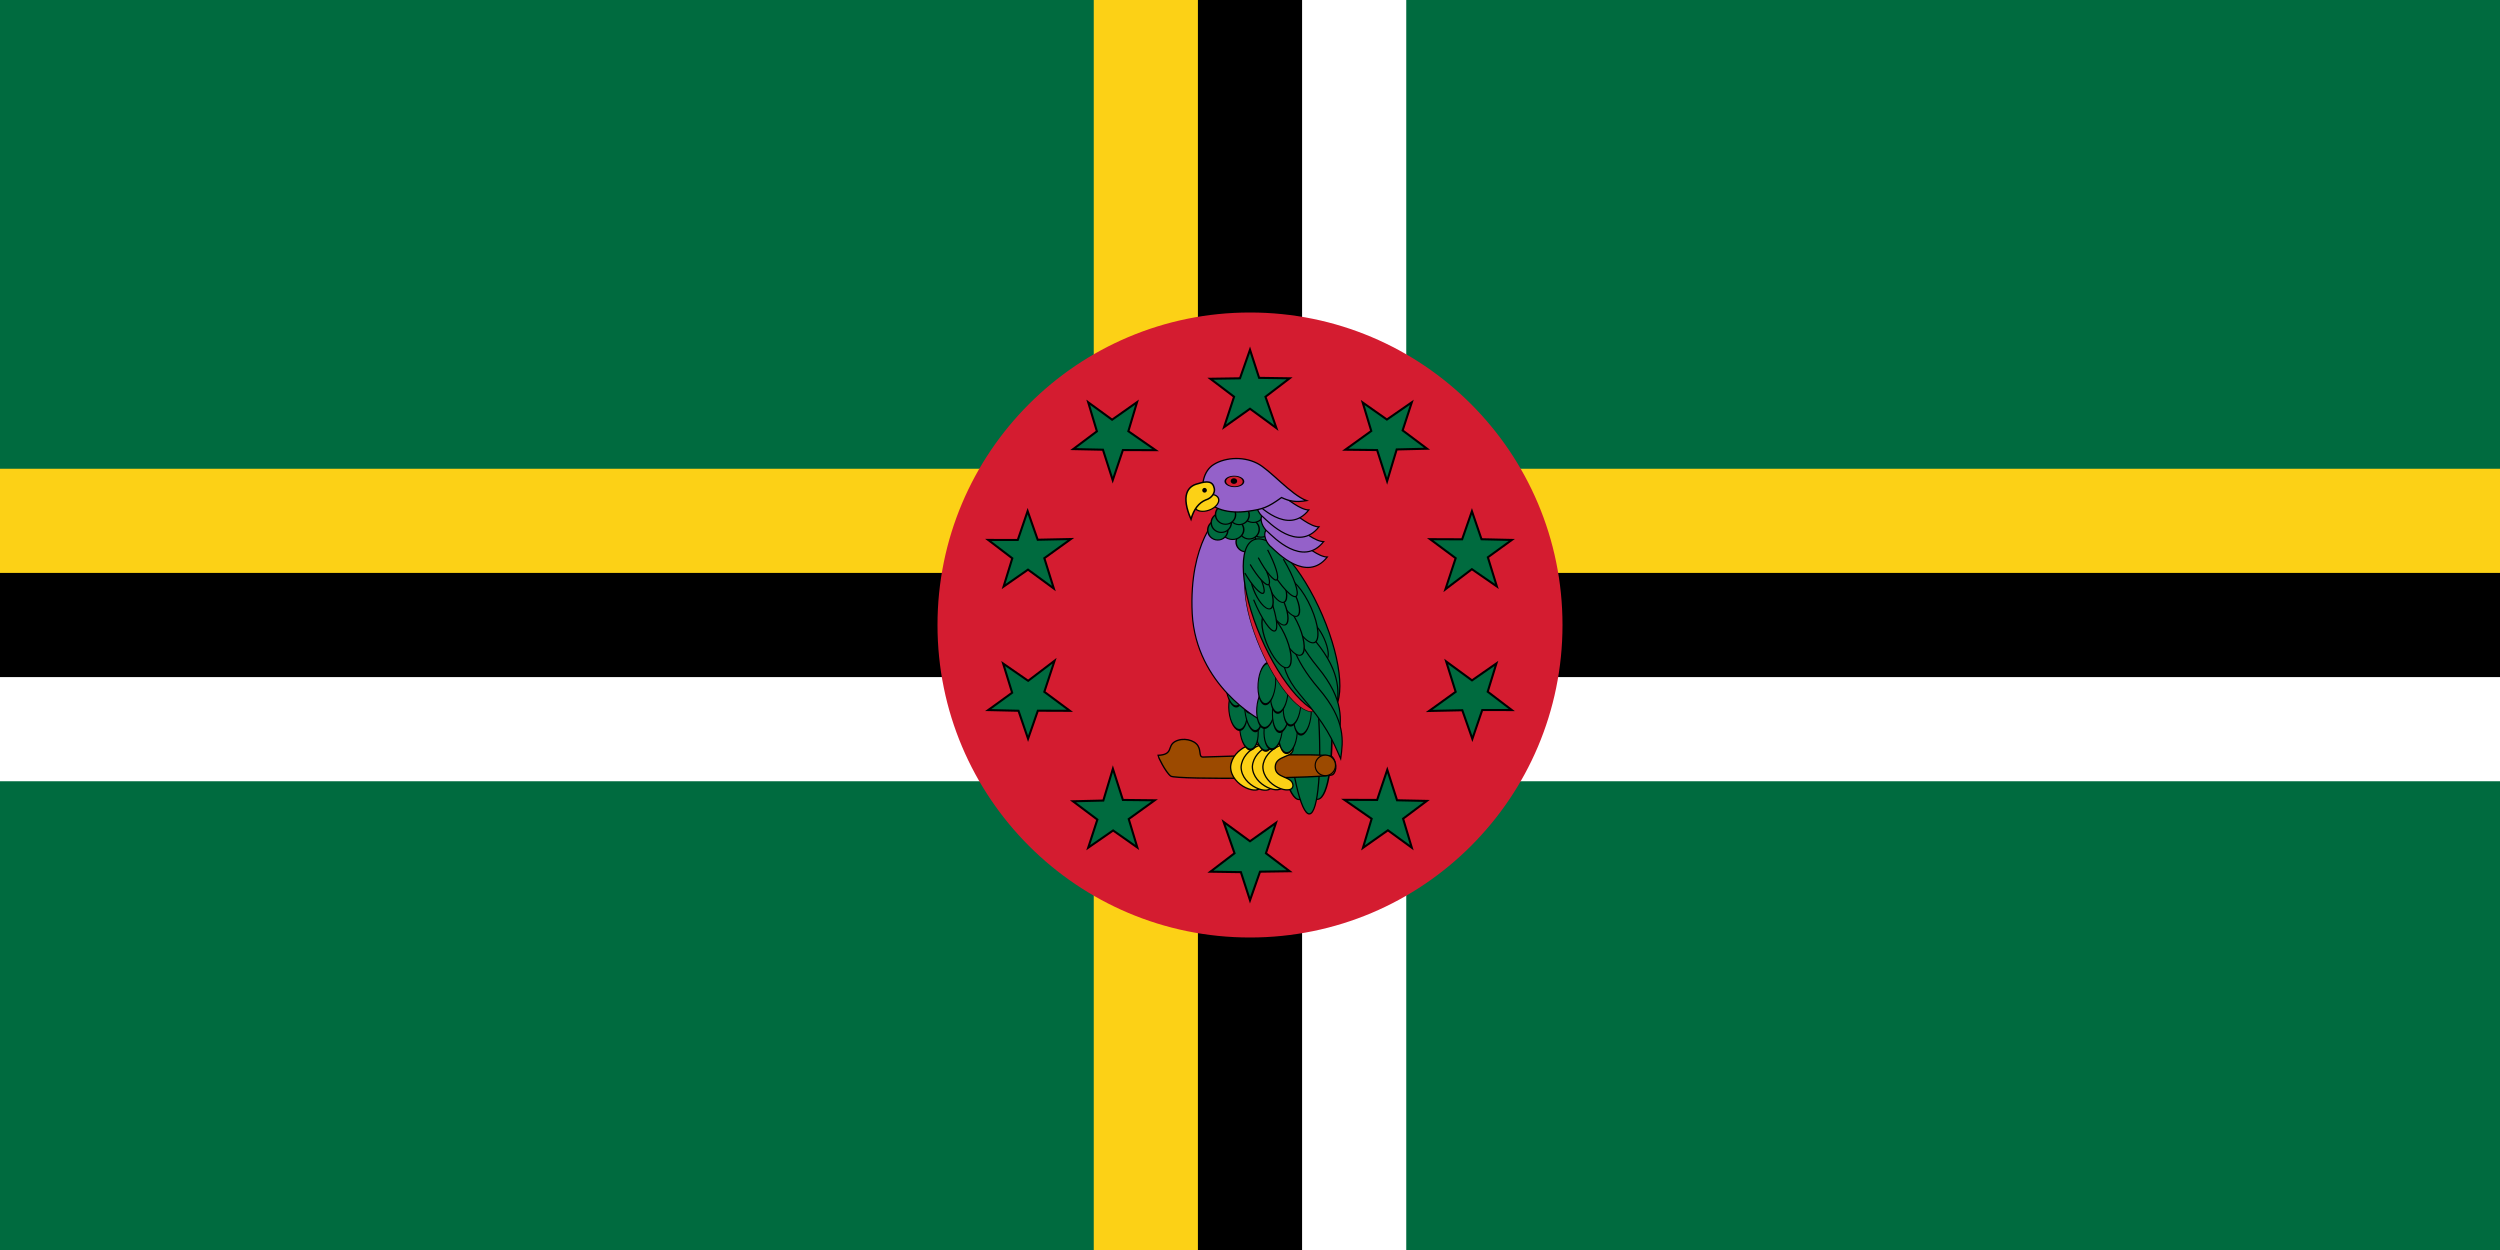
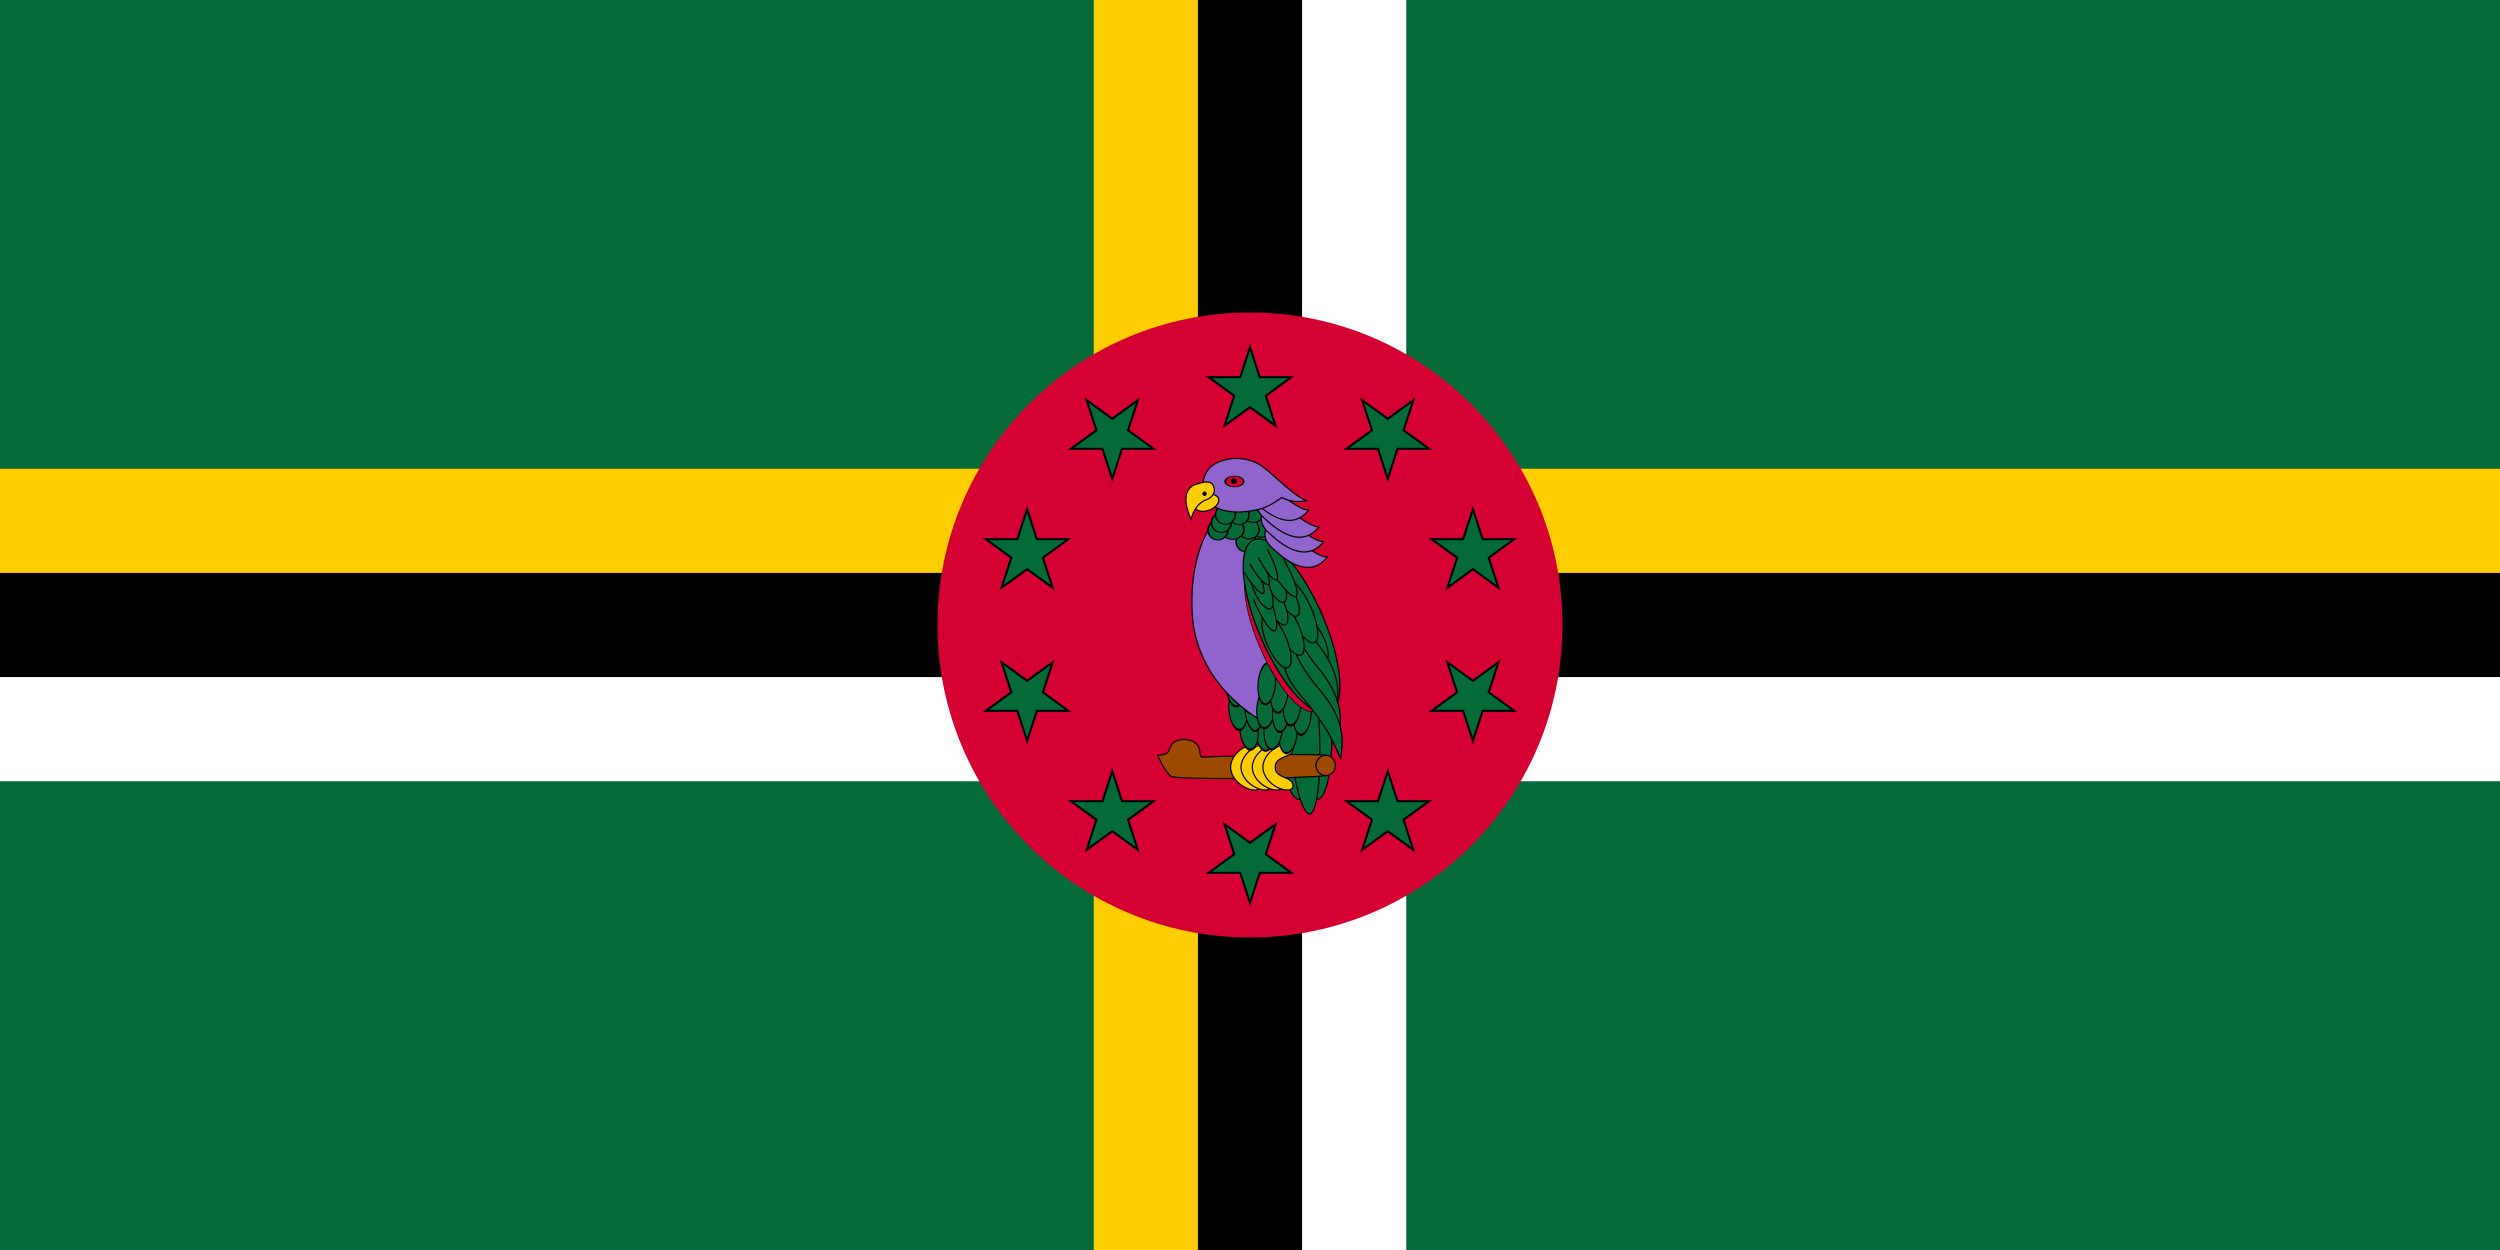
- <svg xmlns="http://www.w3.org/2000/svg" xmlns:xlink="http://www.w3.org/1999/xlink" width="500" height="250" viewBox="0 0 1200 600">
-   <path fill="#006b3f" d="M0 0h1200v600H0z" />
-   <path fill="#fcd116" d="M525 0h75v600h-75z" />
-   <path fill="#fcd116" d="M0 225h1200v75H0z" />
-   <path fill="#fff" d="M600 0h75v600h-75z" />
-   <path fill="#fff" d="M0 300h1200v75H0z" />
-   <path d="M575 0h50v600h-50z" />
-   <path d="M0 275h1200v50H0z" />
-   <g fill="#006b3f" transform="translate(600 300)">
-     <circle r="150" fill="#d41c30" />
+ <svg xmlns="http://www.w3.org/2000/svg" xmlns:xlink="http://www.w3.org/1999/xlink" width="500" height="250" fill="#046a38" stroke="#000" stroke-width="7" viewBox="-7200 -3600 14400 7200">
+   <g stroke="none" transform="scale(300)">
+     <path d="M-24-12h48v24h-48z" />
+     <path fill="#ffcd00" d="M-24-3h48v3h-48zm21-9h3v24h-3z" />
+     <path fill="#fff" d="M-24 0h48v3h-48zM0-12h3v24H0z" />
+     <path fill="#000" d="M-24-1h48v2h-48zm23-11h2v24h-2z" />
+     <circle r="6" fill="#d50032" />
+   </g>
+   <g id="c">
    <g id="b">
-       <path id="a" stroke="#000" d="M-4.81-118.41L0-132.13l4.37 13.5 14.65.22-11.59 8.85 5.25 15.05L0-103.8l-12.46 8.85 4.81-14.61-11.37-8.63 14.21-.22z" />
-       <use xlink:href="#a" transform="rotate(180)" />
+       <path id="a" stroke-width="12" d="m0-1600.6 56.3 173.2h182L91-1320.4l56.3 173.1L0-1254.3l-147.3 107 56.3-173.1-147.3-107h182z" />
+       <use xlink:href="#a" transform="rotate(36)" />
    </g>
-     <use xlink:href="#b" transform="rotate(36)" />
-     <use xlink:href="#b" transform="rotate(72)" />
+     <use xlink:href="#a" transform="rotate(72)" />
    <use xlink:href="#b" transform="rotate(108)" />
-     <use xlink:href="#b" transform="rotate(144)" />
-     <g stroke="#000" stroke-width="2.5">
-       <ellipse cx="680.21" cy="586.13" rx="30.805" ry="189.82" transform="matrix(.28955 -.03018 .01659 .23226 -186.117 -75.926)" />
-       <ellipse cx="680.21" cy="586.13" rx="30.805" ry="189.82" transform="matrix(.30626 -.03184 .01669 .23225 -188.733 -74.887)" />
-       <ellipse cx="680.21" cy="586.13" rx="30.805" ry="189.82" transform="matrix(.245 -.0259 .0179 .25675 -151.947 -90.936)" />
-       <path fill="#9c4a00" stroke-width=".657" d="M-44.213 62.565c7.657-.319 4.332-4.416 8.2-6.596 3.864-2.177 9.365-.737 11.015 1.986 1.65 2.722.327 5.397 2.45 5.433 2.126.037 59.928-2.387 62.01-.105 2.085 2.28 2.429 6.776.27 8.524-2.16 1.77-75.235 2.588-77.751.738-2.517-1.824-6.202-9.53-6.194-9.98z" />
-       <path fill="#fcd116" stroke-width=".633" d="M-3.377 68.195c-.139 5.775 8.404 4.14 8.521 8.963-.257 5.114-14.324.313-14.46-9.041.585-9.345 14.354-13.963 14.525-8.625.126 4.435-8.447 2.927-8.586 8.703z" />
-       <path fill="#fcd116" stroke-width=".633" d="M1.664 68.261c-.14 5.776 8.403 4.14 8.52 8.964-.257 5.113-14.324.312-14.459-9.042.585-9.345 14.354-13.962 14.524-8.625.127 4.435-8.446 2.928-8.585 8.703z" />
-       <path fill="#fcd116" stroke-width=".633" d="M7.07 68.058c-.138 5.775 8.404 4.14 8.522 8.963-.257 5.114-14.324.313-14.46-9.042.585-9.344 14.354-13.962 14.524-8.624.127 4.435-8.446 2.927-8.585 8.703z" />
-       <path fill="#fcd116" stroke-width=".633" d="M12.111 68.124c-.138 5.776 8.404 4.14 8.521 8.964-.257 5.113-14.324.312-14.46-9.042.586-9.345 14.355-13.962 14.525-8.625.126 4.435-8.447 2.928-8.586 8.703z" />
-       <ellipse fill="#9c4a00" stroke-width=".399" cx="478.38" cy="-41.086" rx="3.534" ry="3.403" transform="matrix(1.37992 .02078 -.03062 1.45444 -625.227 117.205)" />
-       <ellipse cx="427.11" cy="905" rx="20.814" ry="24.144" transform="matrix(.20742 -.0313 .04226 .39514 -119.978 -293.416)" />
-       <ellipse cx="427.11" cy="905" rx="20.814" ry="24.144" transform="matrix(.20742 -.0313 .04226 .39514 -127.335 -293.996)" />
-       <ellipse cx="427.11" cy="905" rx="20.814" ry="24.144" transform="matrix(.20742 -.0313 .04226 .39514 -132.603 -303.411)" />
-       <ellipse cx="427.11" cy="905" rx="20.814" ry="24.144" transform="matrix(.19943 -.03154 .04632 .43593 -125.407 -340.635)" />
-       <ellipse cx="427.11" cy="905" rx="20.814" ry="24.144" transform="matrix(.1995 -.03084 .04356 .40874 -112.65 -316.232)" />
-       <ellipse cx="427.11" cy="905" rx="20.814" ry="24.144" transform="matrix(.1995 -.03084 .04356 .40874 -118.304 -319.639)" />
-       <ellipse cx="427.11" cy="905" rx="20.814" ry="24.144" transform="matrix(.1995 -.03084 .04356 .40874 -125.437 -324.554)" />
-       <ellipse cx="427.11" cy="905" rx="20.814" ry="24.144" transform="matrix(.1995 -.03084 .04356 .40874 -132.042 -327.532)" />
-       <path fill="#9461c9" stroke-width=".575" d="M-14.734-52.686s-14.655 12.72-13.01 47.144C-25.9 29.078 4.648 45.352 4.648 45.352s7.786-9.827 6.882-37.644C9.347-32.96-5.078-50.929-5.078-50.929l-9.656-1.757z" />
-       <ellipse cx="427.11" cy="905" rx="20.814" ry="24.144" transform="matrix(.20968 .00618 -.02884 .39634 -45.183 -309.401)" />
-       <ellipse cx="427.11" cy="905" rx="20.814" ry="24.144" transform="matrix(.20968 .00618 -.02884 .39634 -52.319 -311.283)" />
-       <ellipse cx="427.11" cy="905" rx="20.814" ry="24.144" transform="matrix(.20968 .00618 -.02884 .39634 -55.825 -321.487)" />
-       <ellipse cx="427.11" cy="905" rx="20.814" ry="24.144" transform="matrix(.20186 .00451 -.03211 .4372 -42.11 -356.832)" />
-       <ellipse cx="427.11" cy="905" rx="20.814" ry="24.144" transform="matrix(.2018 .00521 -.02998 .40996 -33.907 -330.547)" />
-       <ellipse cx="427.11" cy="905" rx="20.814" ry="24.144" transform="matrix(.2018 .00521 -.02998 .40996 -38.863 -334.906)" />
-       <ellipse cx="427.11" cy="905" rx="20.814" ry="24.144" transform="matrix(.2018 .00521 -.02998 .40996 -45.006 -341.014)" />
-       <ellipse cx="427.11" cy="905" rx="20.814" ry="24.144" transform="matrix(.2018 .00521 -.02998 .40996 -50.974 -345.121)" />
-       <ellipse fill="#d41c30" stroke-width="1pt" cx="624.42" cy="606.11" rx="58.28" ry="186.49" transform="matrix(.19787 -.07643 .08023 .1871 -155.838 -59.213)" />
-       <ellipse stroke-width="1.464" cx="218.13" cy="356.75" rx="10.823" ry="12.905" transform="matrix(.49828 .00887 -.00657 .36896 -99.51 -162.77)" />
-       <ellipse stroke-width="1.546" cx="218.13" cy="356.75" rx="10.823" ry="12.905" transform="matrix(.44637 .00795 -.00657 .36896 -84.135 -169.3)" />
-       <ellipse stroke-width="1.546" cx="218.13" cy="356.75" rx="10.823" ry="12.905" transform="matrix(.44637 .00795 -.00657 .36896 -90.652 -169.416)" />
-       <ellipse stroke-width="1.56" cx="218.13" cy="356.75" rx="10.823" ry="12.905" transform="matrix(.46714 .00832 -.00617 .34637 -93.888 -166.37)" />
-       <ellipse stroke-width="1.56" cx="218.13" cy="356.75" rx="10.823" ry="12.905" transform="matrix(.46714 .00832 -.00617 .34637 -94.462 -172.017)" />
-       <ellipse stroke-width="1.546" cx="218.13" cy="356.75" rx="10.823" ry="12.905" transform="matrix(.44637 .00795 -.00657 .36896 -96.878 -173.22)" />
-       <ellipse stroke-width="1.562" cx="218.13" cy="356.75" rx="10.823" ry="12.905" transform="matrix(.44637 .00795 -.00644 .36143 -95.469 -176.631)" />
-       <ellipse stroke-width="1.464" cx="218.13" cy="356.75" rx="10.823" ry="12.905" transform="matrix(.49828 .00887 -.00657 .36896 -114.725 -179.37)" />
-       <ellipse stroke-width="1.56" cx="218.13" cy="356.75" rx="10.823" ry="12.905" transform="matrix(.46714 .00832 -.00617 .34637 -98.157 -179.081)" />
-       <ellipse stroke-width="1.562" cx="218.13" cy="356.75" rx="10.823" ry="12.905" transform="matrix(.44637 .00795 -.00644 .36143 -100.291 -183.521)" />
-       <ellipse stroke-width="1.546" cx="218.13" cy="356.75" rx="10.823" ry="12.905" transform="matrix(.44637 .00795 -.00657 .36896 -110.489 -178.906)" />
-       <ellipse stroke-width="1.562" cx="218.13" cy="356.75" rx="10.823" ry="12.905" transform="matrix(.44637 .00795 -.00644 .36143 -108.857 -179.772)" />
-       <ellipse stroke-width="1.562" cx="218.13" cy="356.75" rx="10.823" ry="12.905" transform="matrix(.44637 .00795 -.00644 .36143 -106.807 -183.696)" />
-       <ellipse stroke-width="2.545" cx="528.68" cy="564.48" rx="67.438" ry="205.64" transform="matrix(.21932 -.07743 .08683 .20202 -145.015 -72.556)" />
-       <ellipse cx="528.68" cy="646.07" rx="13.321" ry="40.796" transform="matrix(.20574 -.09785 .09471 .21196 -137.122 -77.403)" />
-       <path stroke-width=".575" d="M31.463 7.799c12.81 15.598 11.193 25.503 9.857 33.883-4.025-9.663-6.223-15.746-19.035-31.347-12.813-15.6-6.418-26.548-5.538-32.316 1.926 4.993 1.903 14.179 14.716 29.78z" />
-       <path stroke-width=".575" d="M32.616 20.398C45.426 35.996 43.81 45.9 42.473 54.28c-4.024-9.663-6.222-15.746-19.035-31.347C10.625 7.334 17.021-3.613 17.9-9.382c1.927 4.993 1.903 14.179 14.716 29.78z" />
-       <path stroke-width=".575" d="M33.002 30.545c13.12 15.323 11.7 25.26 10.532 33.667-4.217-9.576-6.536-15.61-19.658-30.936-13.122-15.325-6.947-26.405-6.183-32.19 2.026 4.95 2.186 14.134 15.309 29.46z" />
-       <ellipse stroke-width="1.389" cx="528.68" cy="646.07" rx="13.321" ry="40.796" transform="matrix(.40784 -.1038 .16694 .37767 -299.57 -196.03)" />
-       <ellipse stroke-width="1.64" cx="528.68" cy="646.07" rx="13.321" ry="40.796" transform="matrix(.3669 -.0631 .12978 .31265 -259.003 -166.871)" />
-       <ellipse stroke-width="1.64" cx="528.68" cy="646.07" rx="13.321" ry="40.796" transform="matrix(.36815 -.05532 .12326 .31531 -261.524 -166.82)" />
-       <ellipse stroke-width="2.097" cx="528.68" cy="646.07" rx="13.321" ry="40.796" transform="matrix(.29658 -.05431 .11151 .23308 -211.07 -135.538)" />
-       <ellipse stroke-width="2.097" cx="528.68" cy="646.07" rx="13.321" ry="40.796" transform="matrix(.29952 -.038 .0968 .23873 -208.27 -143.865)" />
-       <path stroke-width=".575" d="M8.62-15.768C12.407-6.513 13.94 1.81 12.04 2.81c-1.899.999-6.513-5.7-10.301-14.956" />
-       <ellipse stroke-width="2.097" cx="528.68" cy="646.07" rx="13.321" ry="40.796" transform="matrix(.29952 -.038 .0968 .23873 -208.894 -154.737)" />
-       <ellipse stroke-width="2.097" cx="528.68" cy="646.07" rx="13.321" ry="40.796" transform="matrix(.30032 -.0321 .09144 .24056 -212.194 -155.987)" />
-       <path stroke-width=".575" d="M2.026-28.338c3.678 6.254 5.658 12.094 4.418 13.037-1.238.942-5.227-3.368-8.905-9.622" />
-       <path stroke-width=".575" d="M4.573-32.485C8.25-26.231 10.23-20.391 8.99-19.448c-1.238.942-5.227-3.368-8.905-9.622M16.013-31.607c5.125 8.543 7.883 16.52 6.154 17.81-1.727 1.29-7.288-4.598-12.413-13.14" />
-       <path stroke-width=".575" d="M8.452-36.082c3.693 6.904 5.687 13.348 4.45 14.385-1.237 1.036-5.236-3.727-8.929-10.632" />
-       <path fill="#9461c9" stroke-width=".591" d="M8.125-46.086c-2.466 2.482-.051 7.123 2.205 8.8 2.53 2.295 16.742 17.287 26.769 4.673-8.034-.146-23.027-19.004-28.974-13.473z" />
-       <path fill="#9461c9" stroke-width=".591" d="M6.369-53.486c-2.465 2.483-.05 7.124 2.206 8.802 2.53 2.294 16.742 17.286 26.768 4.672-8.033-.146-23.026-19.005-28.974-13.474z" />
-       <path fill="#9461c9" stroke-width=".591" d="M4.123-60.576c-2.466 2.482-.051 7.124 2.205 8.801 2.53 2.294 16.742 17.286 26.769 4.672-8.034-.146-23.027-19.004-28.974-13.473z" />
-       <path fill="#9461c9" stroke-width=".591" d="M-.759-68.687c-2.465 2.483-.05 7.124 2.206 8.801 2.53 2.295 16.742 17.287 26.769 4.673C20.182-55.36 5.189-74.218-.76-68.687z" />
-       <path fill="#9461c9" stroke-width=".628" d="M-18.272-76.448c5.08-3.78 14.412-4.884 21.681-1.183 6.056 2.966 16.148 15.073 23.735 17.935-5.34.952-8.59.147-12.002-1.492-6.739 4.88-9.14 5.611-16.008 6.57-9.551 1.378-17.48-1.108-20.266-6.09-2.839-4.699-1.615-12.238 2.86-15.74z" />
-       <ellipse fill="#d41c30" cx="287.23" cy="323.04" rx="14.154" ry="14.986" transform="matrix(.3091 .0055 -.00301 .16933 -95.304 -125.19)" />
-       <ellipse fill="#fcd116" cx="204.58" cy="348.26" rx="23.254" ry="15.895" transform="matrix(.2458 -.09144 .08132 .21925 -99.445 -116.289)" />
-       <ellipse fill="#000" cx="283.9" cy="333.86" rx="5.828" ry="5.828" transform="matrix(.2699 .0048 -.00416 .23342 -82.956 -148.374)" stroke="none" />
-       <path fill="#fcd116" stroke-width=".732" d="M-17.128-65.515c.402 1.95-1.043 4.583-4.18 5.515-3.195 1.323-5.618 4.322-7.016 9.227-4.856-11.184-1.77-15.916 3.388-17.066 4.436-1.415 7.11-1.236 7.808 2.324z" />
-       <ellipse fill="#000" cx="198.98" cy="362.39" rx="4.71" ry="4.71" transform="matrix(.23597 -.01236 .01334 .24161 -73.6 -149.766)" stroke="none" />
+   </g>
+   <use xlink:href="#c" transform="scale(-1)" />
+   <g transform="rotate(86)">
+     <ellipse cx="492" cy="-213" rx="530" ry="108" />
+     <ellipse cx="498" cy="-318" rx="530" ry="114" />
+     <ellipse cx="523" cy="-267" rx="586" ry="91" />
+   </g>
+   <path fill="#9c4a00" d="M439 868c-161 17-865 25-895 3s-75-115-75-120c92-4 52-53 99-79 46-27 112-9 132 23 20 33 4 65 29 66 26 0 526-24 710-11 30 2 53 29 53 59s-23 56-53 59z" />
+   <path id="d" fill="#ffcd00" d="M-41 818c-1 70 101 50 103 108-3 61-172 4-174-109 7-112 172-167 174-103 2 53-101 35-103 104z" />
+   <use xlink:href="#d" x="60" />
+   <use xlink:href="#d" x="125" />
+   <use xlink:href="#d" x="186" />
+   <g transform="scale(.85 1.8)">
+     <g transform="rotate(48.1)">
+       <ellipse cx="317" cy="154" rx="68" ry="58" />
+       <ellipse cx="245" cy="229" rx="68" ry="58" />
+       <ellipse cx="148" cy="242" rx="68" ry="58" />
+     </g>
+     <ellipse cx="251" cy="100" rx="73" ry="57" transform="rotate(63.2)" />
+     <g transform="rotate(57.7)">
+       <ellipse cx="175" cy="124" rx="69" ry="57" />
+       <ellipse cx="109" cy="192" rx="69" ry="57" />
    </g>
  </g>
+   <path fill="#9063cd" d="M-177-632S-353-480-333-67c22 416 389 611 389 611h58V-632z" />
+   <g transform="scale(.85 1.8)">
+     <g transform="rotate(40.6)">
+       <ellipse cx="421" cy="95" rx="58" ry="68" />
+       <ellipse cx="337" cy="151" rx="58" ry="68" />
+       <ellipse cx="255" cy="132" rx="58" ry="68" />
+     </g>
+     <ellipse cx="305" cy="161" rx="58" ry="73" transform="rotate(24.1)" />
+     <g transform="rotate(29.9)">
+       <ellipse cx="450" cy="70" rx="57" ry="69" />
+       <ellipse cx="375" cy="79" rx="57" ry="69" />
+       <ellipse cx="279" cy="87" rx="57" ry="69" />
+       <ellipse cx="192" cy="106" rx="57" ry="69" />
+     </g>
+   </g>
+   <ellipse cx="149" cy="-149" fill="#d50032" stroke-width="4" rx="456" ry="148" transform="rotate(66.5)" />
+   <g transform="scale(1.25 .85)">
+     <ellipse cx="56" cy="-579" rx="49" ry="63" />
+     <ellipse cx="50" cy="-658" rx="49" ry="63" />
+     <ellipse cx="-18" cy="-563" rx="46" ry="67" />
+     <ellipse cx="-4" cy="-649" rx="46" ry="66" />
+     <ellipse cx="-80" cy="-647" rx="52" ry="67" />
+     <ellipse cx="15" cy="-758" rx="49" ry="63" />
+     <ellipse cx="-50" cy="-746" rx="46" ry="66" />
+     <ellipse cx="-148" cy="-643" rx="46" ry="67" />
+     <ellipse cx="-132" cy="-693" rx="46" ry="66" />
+     <ellipse cx="-113" cy="-749" rx="46" ry="66" />
+   </g>
+   <g transform="rotate(66.2)">
+     <ellipse cx="103" cy="-216" rx="543" ry="188" />
+     <ellipse cx="245" cy="-323" rx="114" ry="36" />
+   </g>
+   <path d="M378 94c153 187 134 306 118 406L279 267V33z" />
+   <path d="M391 245c154 187 135 306 119 406L215 194v-307c23 60 23 171 176 358z" />
+   <path d="M396 367c157 183 140 303 126 404-50-115-78-188-236-372-157-184-83-317-74-386 25 59 27 170 184 354z" />
+   <ellipse cx="46" cy="-295" rx="202" ry="66" transform="rotate(65)" />
+   <ellipse cx="112" cy="-197" rx="166" ry="58" transform="rotate(65.7)" />
+   <ellipse cx="145" cy="-104" rx="166" ry="58" transform="rotate(66.8)" />
+   <ellipse cx="-45" cy="-265" rx="127" ry="46" transform="rotate(62)" />
+   <ellipse cx="-44" cy="-186" rx="127" ry="46" transform="rotate(65.6)" />
+   <g stroke-linecap="round">
+     <path fill="none" d="M439 750a59 59 0 1 0 0 118" />
+     <path d="M21-146a217 46 68 1 0 82-43" />
+     <ellipse cx="-166" cy="-233" rx="127" ry="46" transform="rotate(65.6)" />
+     <ellipse cx="-167" cy="-145" rx="127" ry="46" transform="rotate(66.8)" />
+     <path d="M-30-299a155 33 59.7 1 0 54-41" />
+     <path d="M1-349a140 32 59.8 1 0 65-21M117-323a214 46 59.3 1 0 75-56" />
+     <path d="M48-388a161 34 62.4 1 0 53-45" />
+   </g>
+   <g fill="#9063cd">
+     <path id="e" d="M97-553c-29 30 1 84 27 106 31 26 201 207 321 56-96-2-276-228-348-162z" />
+     <use xlink:href="#e" x="-21" y="-89" />
+     <use xlink:href="#e" x="-48" y="-174" />
+     <use xlink:href="#e" x="-107" y="-271" />
+     <path d="M-219-917c61-46 173-59 260-15 73 36 194 181 285 216-64 11-103 1-144-18-81 58-110 67-192 79-115 16-210-14-244-73-34-57-19-147 35-189z" />
+   </g>
+   <g transform="scale(1.4 .7)">
+     <ellipse cx="-64" cy="-1181" fill="#d50032" rx="38" ry="44" />
+     <ellipse cx="-66" cy="-1184" fill="#000" stroke="none" rx="13" ry="23" />
+   </g>
+   <g fill="#ffcd00">
+     <ellipse cx="-747" cy="-11" rx="45" ry="73" transform="rotate(69.6)" />
+     <path d="M-206-786c5 23-12 55-50 66-38 16-67 52-84 111-58-134-21-191 41-205 53-17 85-15 93 28z" />
+   </g>
+   <circle cx="-262" cy="-756" r="13" fill="#000" stroke="none" />
</svg>
